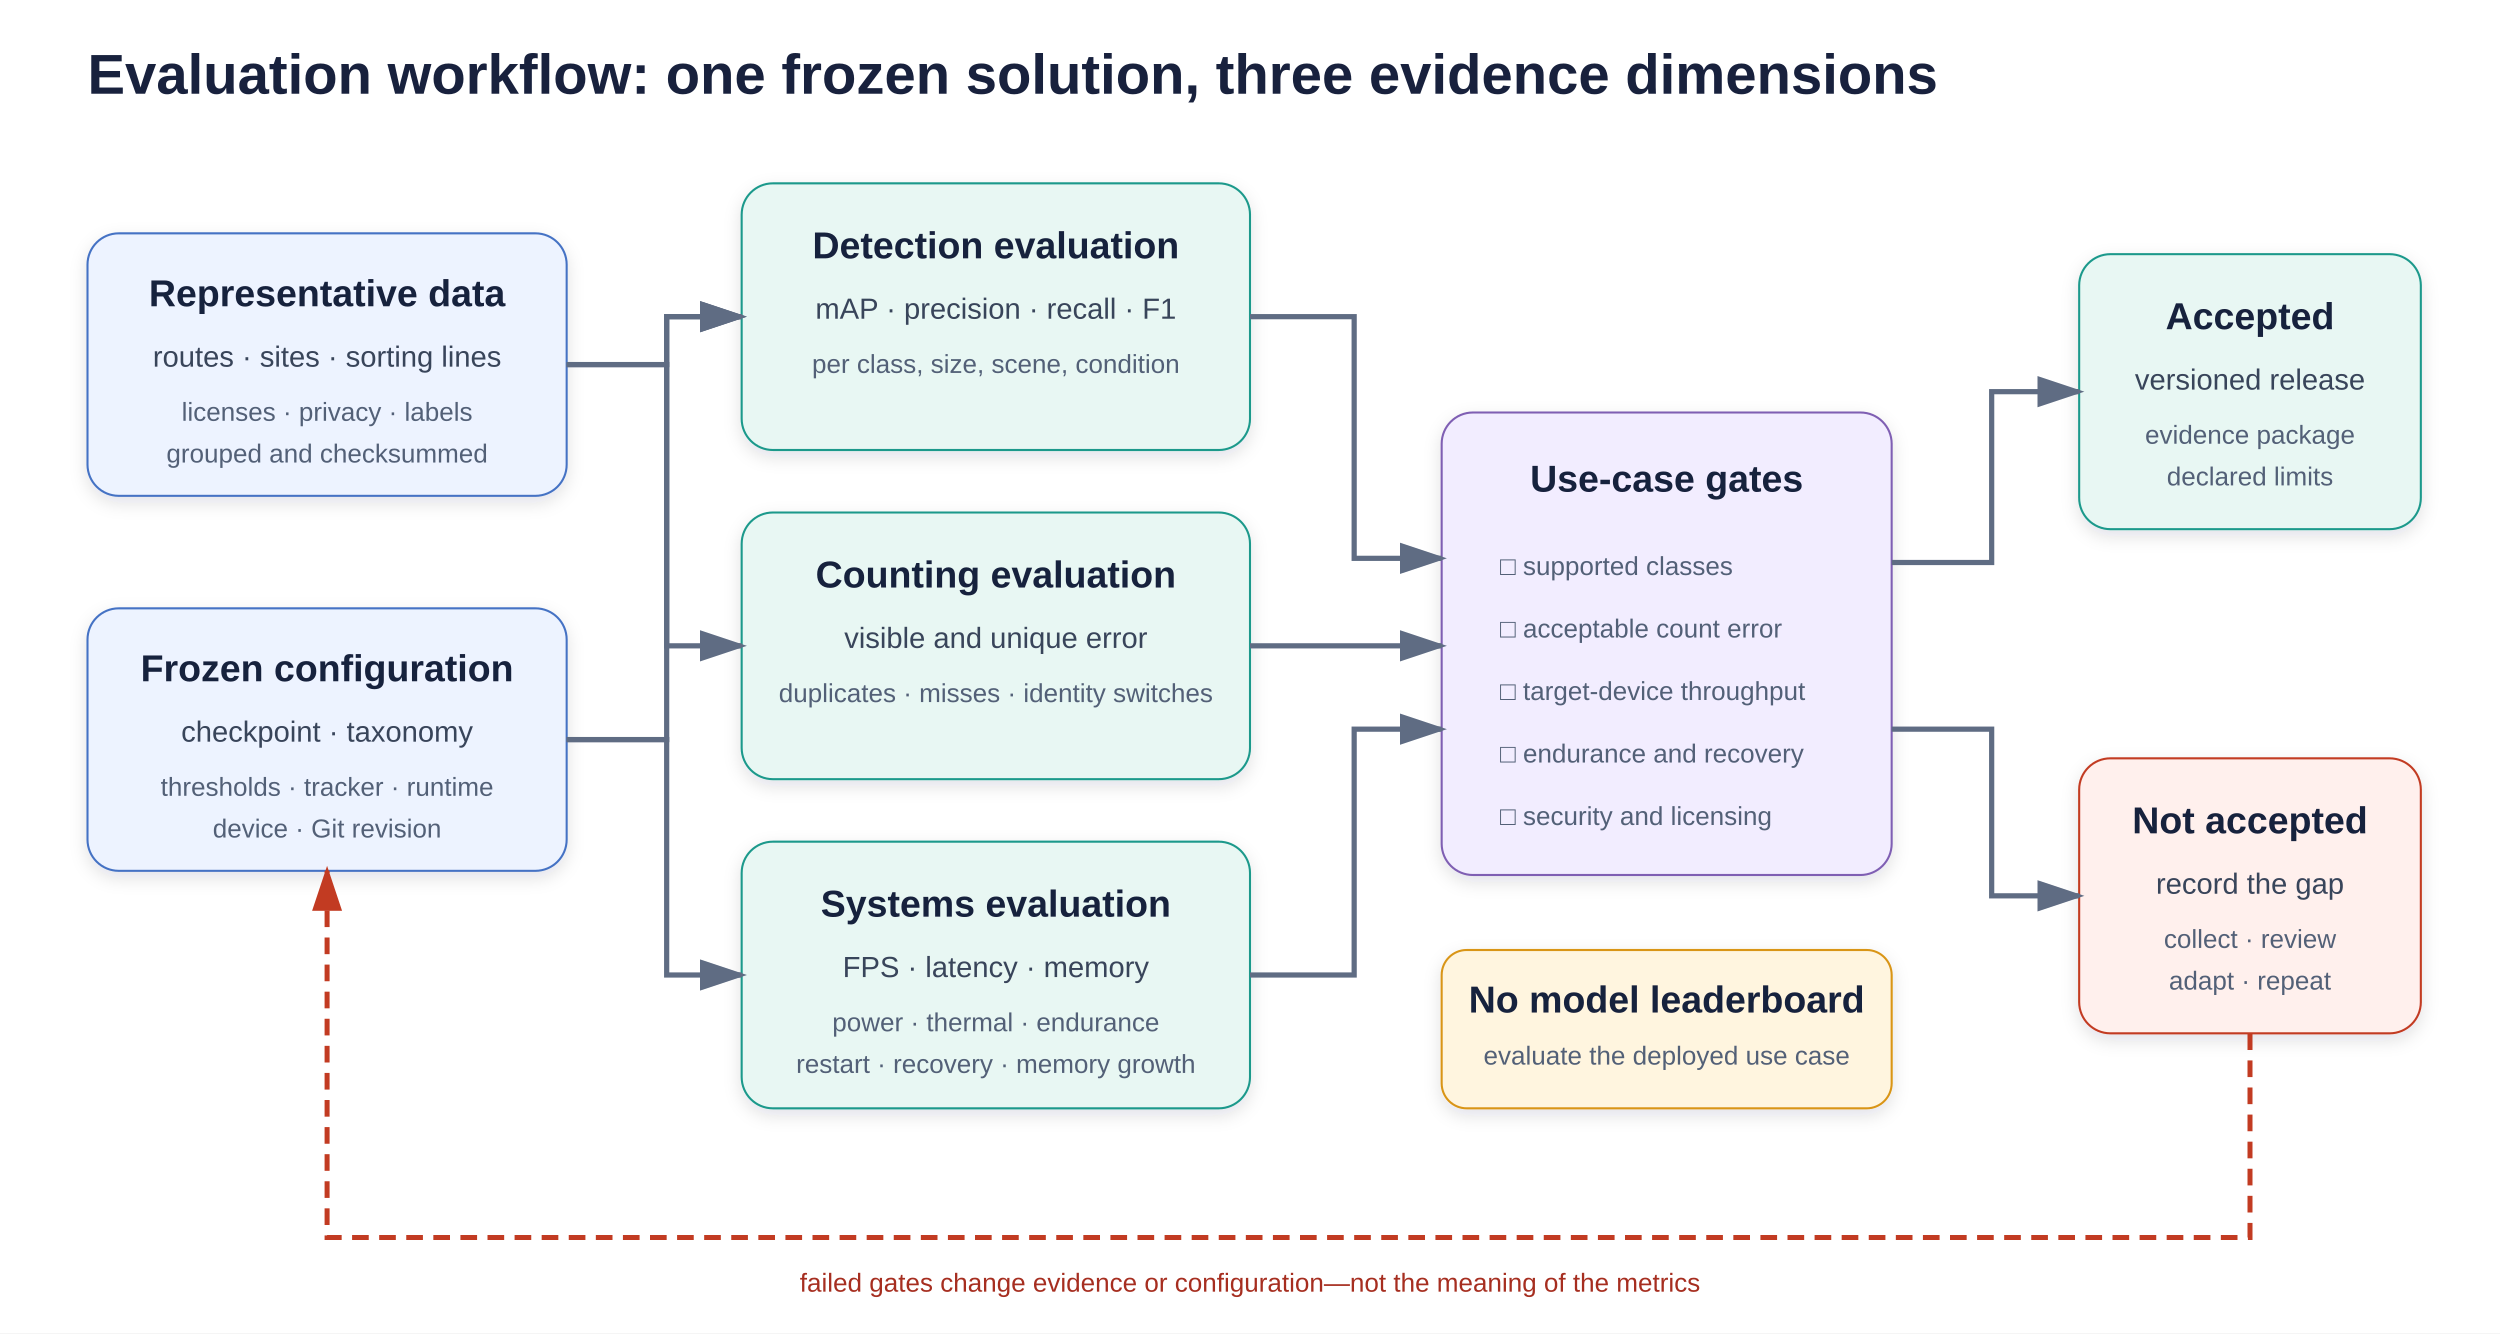
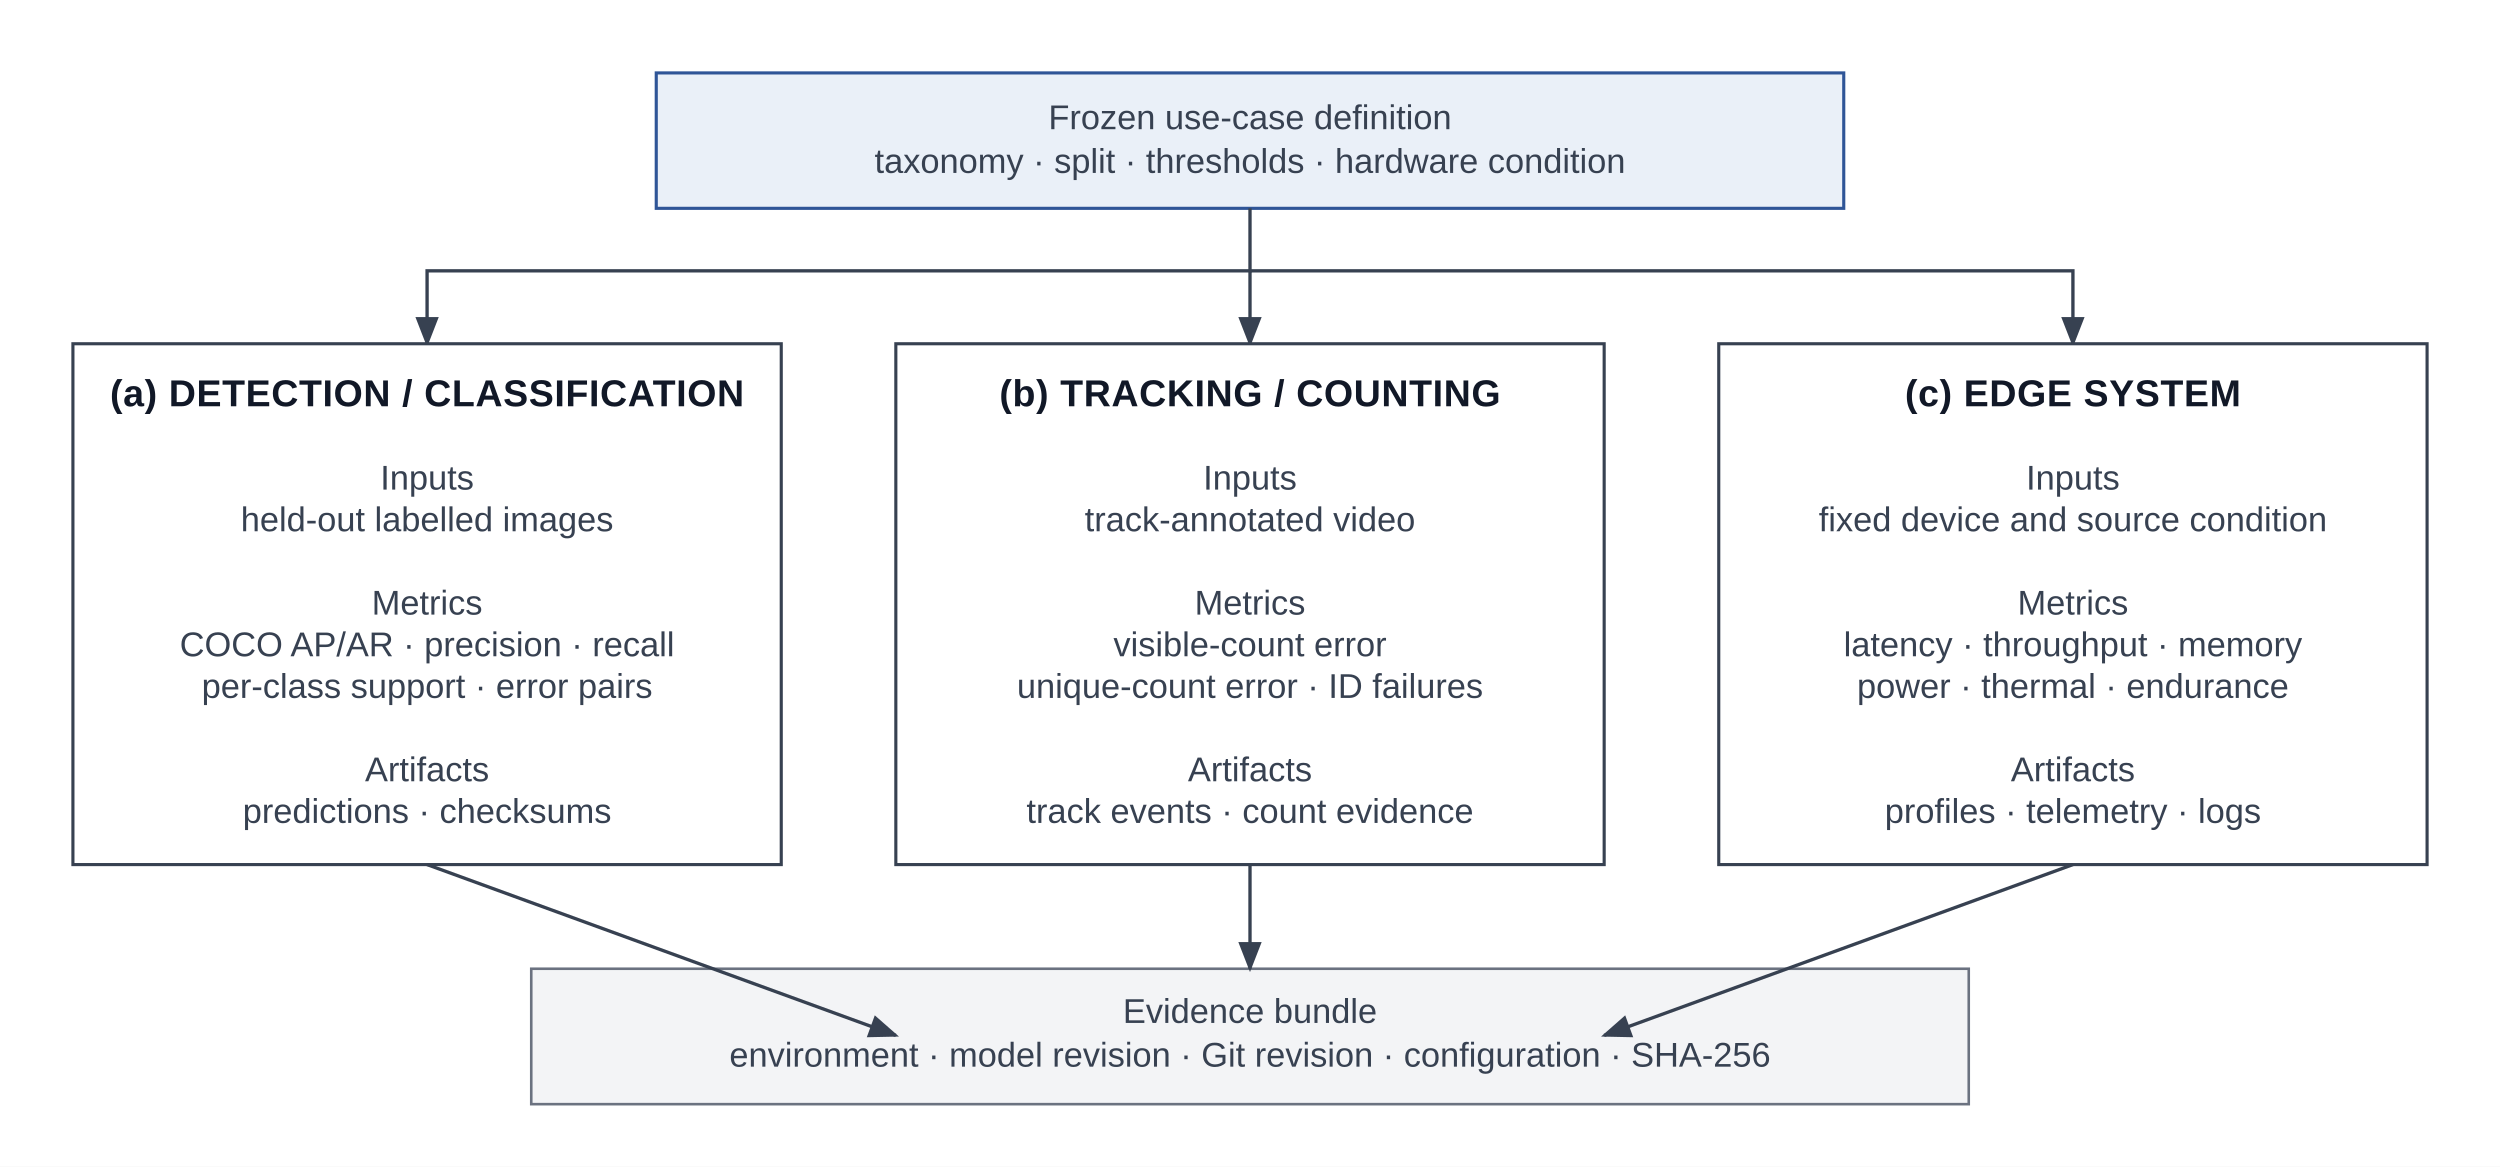
- <svg xmlns="http://www.w3.org/2000/svg" width="1200" height="640" viewBox="0 0 1200 640" role="img" aria-labelledby="title desc">
+ <svg xmlns="http://www.w3.org/2000/svg" width="1200" height="560" viewBox="0 0 1200 560" role="img" aria-labelledby="title desc">
  <defs>
    <style>
-       .title{font:700 27px Arial,sans-serif;fill:#18213d}.lane{font:700 14px Arial,sans-serif;letter-spacing:1.1px;fill:#526077}
-       .h{font:700 18px Arial,sans-serif;fill:#18213d}.t{font:14px Arial,sans-serif;fill:#39445a}.small{font:12.5px Arial,sans-serif;fill:#526077}
-       .box{fill:#fff;stroke:#aeb9ca;stroke-width:2}.blue{fill:#edf3ff;stroke:#4472c4}.teal{fill:#e8f7f3;stroke:#1b998b}.amber{fill:#fff5df;stroke:#d99518}
-       .purple{fill:#f2edff;stroke:#7f5fb3}.red{fill:#fff0ed;stroke:#c23b22}.arrow{fill:none;stroke:#5f6c83;stroke-width:2.5;marker-end:url(#a)}
-       .loop{fill:none;stroke:#c23b22;stroke-width:2.4;stroke-dasharray:8 5;marker-end:url(#r)}
-     </style>
-     <marker id="a" markerWidth="10" markerHeight="10" refX="8" refY="3" orient="auto">
-       <path d="M0 0 L9 3 L0 6 Z" fill="#5f6c83" />
+     text{font-family:Arial,Helvetica,sans-serif;fill:#111827}
+     .group{fill:#ffffff;stroke:#374151;stroke-width:1.5}
+     .boundary{fill:#f8fafc;stroke:#111827;stroke-width:1.8}
+     .node{fill:#ffffff;stroke:#4b5563;stroke-width:1.35}
+     .soft{fill:#f3f4f6;stroke:#6b7280;stroke-width:1.25}
+     .accent{fill:#eaf0f8;stroke:#2f5597;stroke-width:1.5}
+     .safety{fill:#fff7ed;stroke:#9a3412;stroke-width:1.5}
+     .gate{fill:#ffffff;stroke:#111827;stroke-width:1.6}
+     .arrow{fill:none;stroke:#374151;stroke-width:1.6;marker-end:url(#arrow)}
+     .feedback{fill:none;stroke:#4b5563;stroke-width:1.4;stroke-dasharray:7 5;marker-end:url(#arrow)}
+     .blocked{fill:none;stroke:#9a3412;stroke-width:1.8;stroke-dasharray:7 5}
+     .axis{stroke:#6b7280;stroke-width:1}
+     .grid{stroke:#d1d5db;stroke-width:1}
+     .section{font-size:18px;font-weight:700;letter-spacing:.3px}
+     .label{font-size:17px}
+     .small{font-size:16.5px;fill:#374151}
+     .tiny{font-size:14px;fill:#4b5563}
+     .number{font-size:13px;font-weight:700;fill:#ffffff}
+     .metric{font-size:21px;font-weight:700}
+     .panel{font-size:20px;font-weight:700}
+     .bar1{fill:#2f5597}
+     .bar2{fill:#64748b}
+     .bar3{fill:#94a3b8}
+     .bar4{fill:#cbd5e1}
+     .bar5{fill:#e5e7eb;stroke:#9ca3af;stroke-width:.7}
+   </style>
+     <marker id="arrow" markerWidth="9" markerHeight="7" refX="8" refY="3.5" orient="auto">
+       <path d="M0 0 L9 3.5 L0 7 Z" fill="#374151" />
    </marker>
-     <marker id="r" markerWidth="10" markerHeight="10" refX="8" refY="3" orient="auto">
-       <path d="M0 0 L9 3 L0 6 Z" fill="#c23b22" />
-     </marker>
-     <filter id="s" x="-10%" y="-10%" width="120%" height="130%">
-       <feDropShadow dx="0" dy="3" stdDeviation="4" flood-color="#18213d" flood-opacity=".12" />
-     </filter>
  </defs>
-   <rect width="1200" height="640" fill="#fff" />
-   <text class="title" x="42" y="45">Evaluation workflow: one frozen solution, three evidence dimensions</text>
-   <g filter="url(#s)">
-     <rect class="blue" x="42" y="112" width="230" height="126" rx="15" />
-     <text class="h" x="157" y="147" text-anchor="middle">Representative data</text>
-     <text class="t" x="157" y="176" text-anchor="middle">routes · sites · sorting lines</text>
-     <text class="small" x="157" y="202" text-anchor="middle">licenses · privacy · labels</text>
-     <text class="small" x="157" y="222" text-anchor="middle">grouped and checksummed</text>
-     <rect class="blue" x="42" y="292" width="230" height="126" rx="15" />
-     <text class="h" x="157" y="327" text-anchor="middle">Frozen configuration</text>
-     <text class="t" x="157" y="356" text-anchor="middle">checkpoint · taxonomy</text>
-     <text class="small" x="157" y="382" text-anchor="middle">thresholds · tracker · runtime</text>
-     <text class="small" x="157" y="402" text-anchor="middle">device · Git revision</text>
-     <rect class="teal" x="356" y="88" width="244" height="128" rx="15" />
-     <text class="h" x="478" y="124" text-anchor="middle">Detection evaluation</text>
-     <text class="t" x="478" y="153" text-anchor="middle">mAP · precision · recall · F1</text>
-     <text class="small" x="478" y="179" text-anchor="middle">per class, size, scene, condition</text>
-     <rect class="teal" x="356" y="246" width="244" height="128" rx="15" />
-     <text class="h" x="478" y="282" text-anchor="middle">Counting evaluation</text>
-     <text class="t" x="478" y="311" text-anchor="middle">visible and unique error</text>
-     <text class="small" x="478" y="337" text-anchor="middle">duplicates · misses · identity switches</text>
-     <rect class="teal" x="356" y="404" width="244" height="128" rx="15" />
-     <text class="h" x="478" y="440" text-anchor="middle">Systems evaluation</text>
-     <text class="t" x="478" y="469" text-anchor="middle">FPS · latency · memory</text>
-     <text class="small" x="478" y="495" text-anchor="middle">power · thermal · endurance</text>
-     <text class="small" x="478" y="515" text-anchor="middle">restart · recovery · memory growth</text>
-     <rect class="purple" x="692" y="198" width="216" height="222" rx="15" />
-     <text class="h" x="800" y="236" text-anchor="middle">Use-case gates</text>
-     <text class="small" x="720" y="276">□ supported classes</text>
-     <text class="small" x="720" y="306">□ acceptable count error</text>
-     <text class="small" x="720" y="336">□ target-device throughput</text>
-     <text class="small" x="720" y="366">□ endurance and recovery</text>
-     <text class="small" x="720" y="396">□ security and licensing</text>
-     <rect class="teal" x="998" y="122" width="164" height="132" rx="15" />
-     <text class="h" x="1080" y="158" text-anchor="middle">Accepted</text>
-     <text class="t" x="1080" y="187" text-anchor="middle">versioned release</text>
-     <text class="small" x="1080" y="213" text-anchor="middle">evidence package</text>
-     <text class="small" x="1080" y="233" text-anchor="middle">declared limits</text>
-     <rect class="red" x="998" y="364" width="164" height="132" rx="15" />
-     <text class="h" x="1080" y="400" text-anchor="middle">Not accepted</text>
-     <text class="t" x="1080" y="429" text-anchor="middle">record the gap</text>
-     <text class="small" x="1080" y="455" text-anchor="middle">collect · review</text>
-     <text class="small" x="1080" y="475" text-anchor="middle">adapt · repeat</text>
-     <rect class="amber" x="692" y="456" width="216" height="76" rx="12" />
-     <text class="h" x="800" y="486" text-anchor="middle">No model leaderboard</text>
-     <text class="small" x="800" y="511" text-anchor="middle">evaluate the deployed use case</text>
-   </g>
-   <path class="arrow" d="M272 175 H320 V152 H356" />
-   <path class="arrow" d="M272 175 H320 V310 H356" />
-   <path class="arrow" d="M272 355 H320 V468 H356" />
-   <path class="arrow" d="M272 355 H320 V152 H356" />
-   <path class="arrow" d="M600 152 H650 V268 H692" />
-   <path class="arrow" d="M600 310 H692" />
-   <path class="arrow" d="M600 468 H650 V350 H692" />
-   <path class="arrow" d="M908 270 H956 V188 H998" />
-   <path class="arrow" d="M908 350 H956 V430 H998" />
-   <path class="loop" d="M1080 496 V594 H157 V418" />
-   <text class="small" x="600" y="620" text-anchor="middle" style="fill:#a62e20">failed gates change evidence or configuration—not the meaning of the metrics</text>
+   <rect width="1200" height="560" fill="#ffffff" />
+   <rect class="accent" x="315" y="35" width="570" height="65" rx="0" />
+   <text class="small" x="600" y="62" text-anchor="middle">Frozen use-case definition</text>
+   <text class="small" x="600" y="83" text-anchor="middle">taxonomy · split · thresholds · hardware condition</text>
+   <path class="arrow" d="M600 100 L600 130 L205 130 L205 165" />
+   <path class="arrow" d="M600 130 L600 165" />
+   <path class="arrow" d="M600 130 L995 130 L995 165" />
+   <rect class="group" x="35" y="165" width="340" height="250" rx="0" />
+   <text class="section" x="205" y="195" text-anchor="middle">(a) DETECTION / CLASSIFICATION</text>
+   <text class="small" x="205" y="235" text-anchor="middle">Inputs</text>
+   <text class="small" x="205" y="255" text-anchor="middle">held-out labelled images</text>
+   <text class="small" x="205" y="275" text-anchor="middle" />
+   <text class="small" x="205" y="295" text-anchor="middle">Metrics</text>
+   <text class="small" x="205" y="315" text-anchor="middle">COCO AP/AR · precision · recall</text>
+   <text class="small" x="205" y="335" text-anchor="middle">per-class support · error pairs</text>
+   <text class="small" x="205" y="355" text-anchor="middle" />
+   <text class="small" x="205" y="375" text-anchor="middle">Artifacts</text>
+   <text class="small" x="205" y="395" text-anchor="middle">predictions · checksums</text>
+   <rect class="group" x="430" y="165" width="340" height="250" rx="0" />
+   <text class="section" x="600" y="195" text-anchor="middle">(b) TRACKING / COUNTING</text>
+   <text class="small" x="600" y="235" text-anchor="middle">Inputs</text>
+   <text class="small" x="600" y="255" text-anchor="middle">track-annotated video</text>
+   <text class="small" x="600" y="275" text-anchor="middle" />
+   <text class="small" x="600" y="295" text-anchor="middle">Metrics</text>
+   <text class="small" x="600" y="315" text-anchor="middle">visible-count error</text>
+   <text class="small" x="600" y="335" text-anchor="middle">unique-count error · ID failures</text>
+   <text class="small" x="600" y="355" text-anchor="middle" />
+   <text class="small" x="600" y="375" text-anchor="middle">Artifacts</text>
+   <text class="small" x="600" y="395" text-anchor="middle">track events · count evidence</text>
+   <rect class="group" x="825" y="165" width="340" height="250" rx="0" />
+   <text class="section" x="995" y="195" text-anchor="middle">(c) EDGE SYSTEM</text>
+   <text class="small" x="995" y="235" text-anchor="middle">Inputs</text>
+   <text class="small" x="995" y="255" text-anchor="middle">fixed device and source condition</text>
+   <text class="small" x="995" y="275" text-anchor="middle" />
+   <text class="small" x="995" y="295" text-anchor="middle">Metrics</text>
+   <text class="small" x="995" y="315" text-anchor="middle">latency · throughput · memory</text>
+   <text class="small" x="995" y="335" text-anchor="middle">power · thermal · endurance</text>
+   <text class="small" x="995" y="355" text-anchor="middle" />
+   <text class="small" x="995" y="375" text-anchor="middle">Artifacts</text>
+   <text class="small" x="995" y="395" text-anchor="middle">profiles · telemetry · logs</text>
+   <rect class="soft" x="255" y="465" width="690" height="65" rx="0" />
+   <text class="small" x="600" y="491" text-anchor="middle">Evidence bundle</text>
+   <text class="small" x="600" y="512" text-anchor="middle">environment · model revision · Git revision · configuration · SHA-256</text>
+   <path class="arrow" d="M205 415 L430 497" />
+   <path class="arrow" d="M600 415 L600 465" />
+   <path class="arrow" d="M995 415 L770 497" />
</svg>
